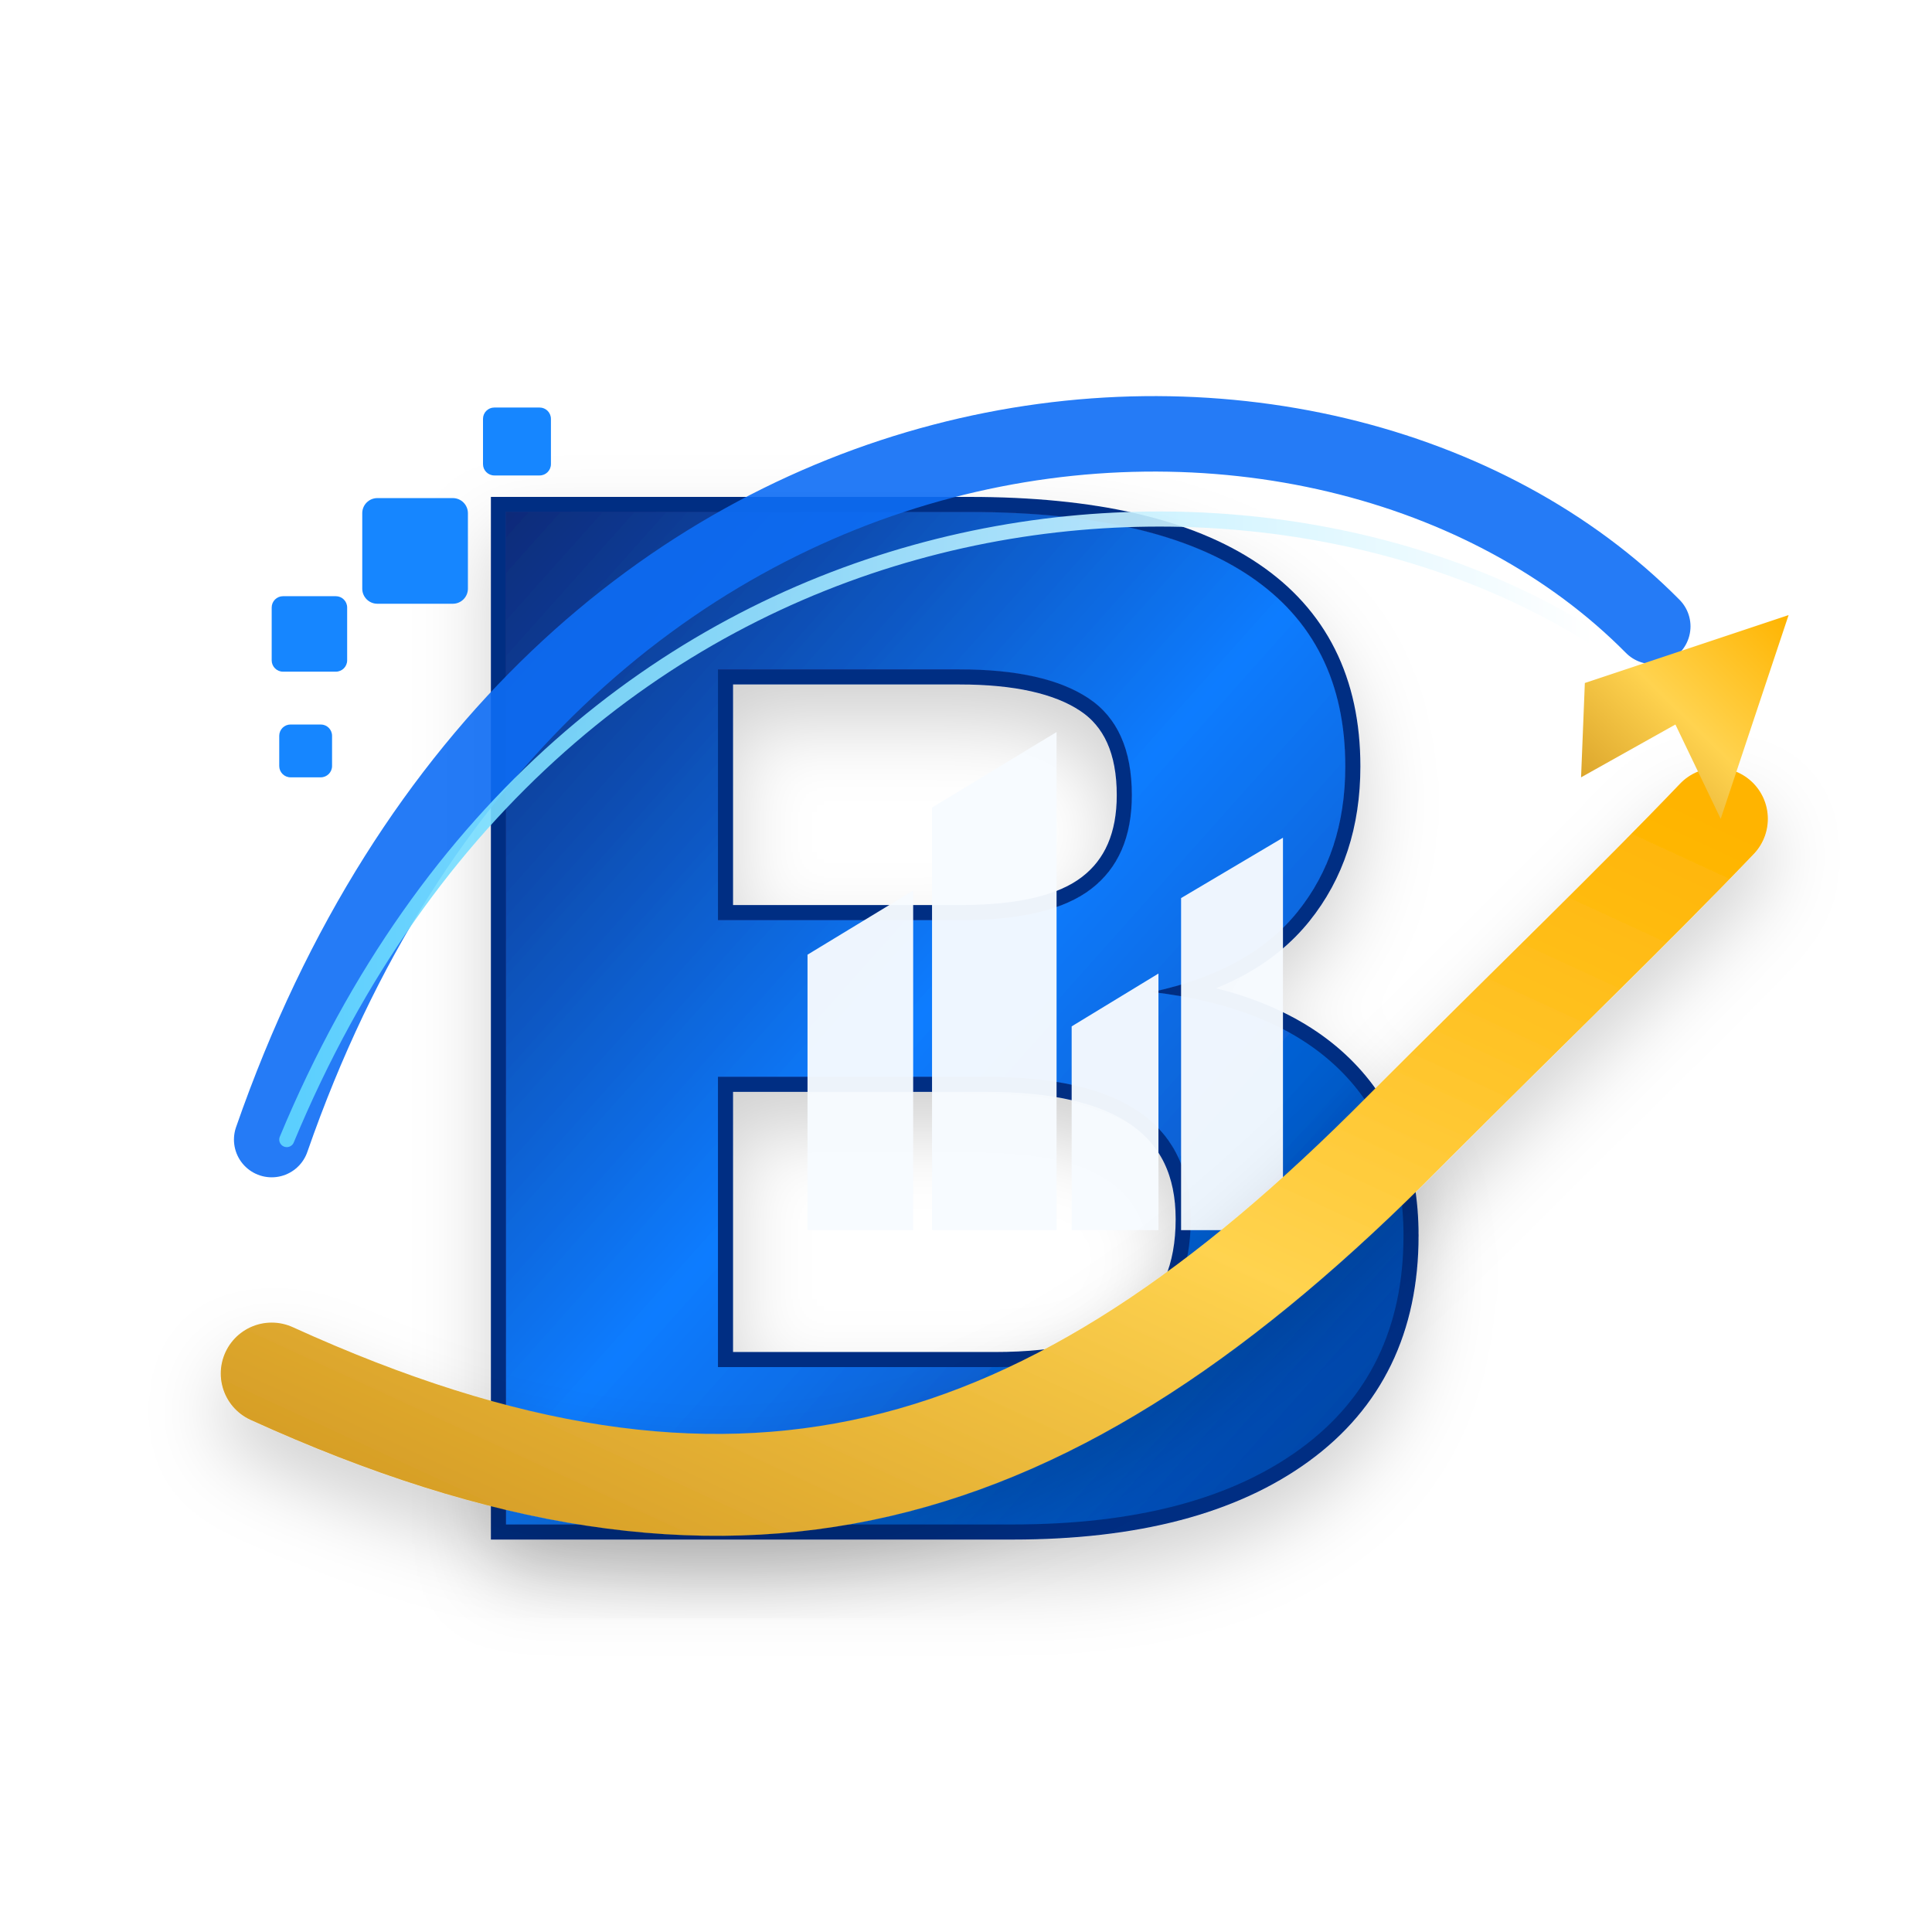
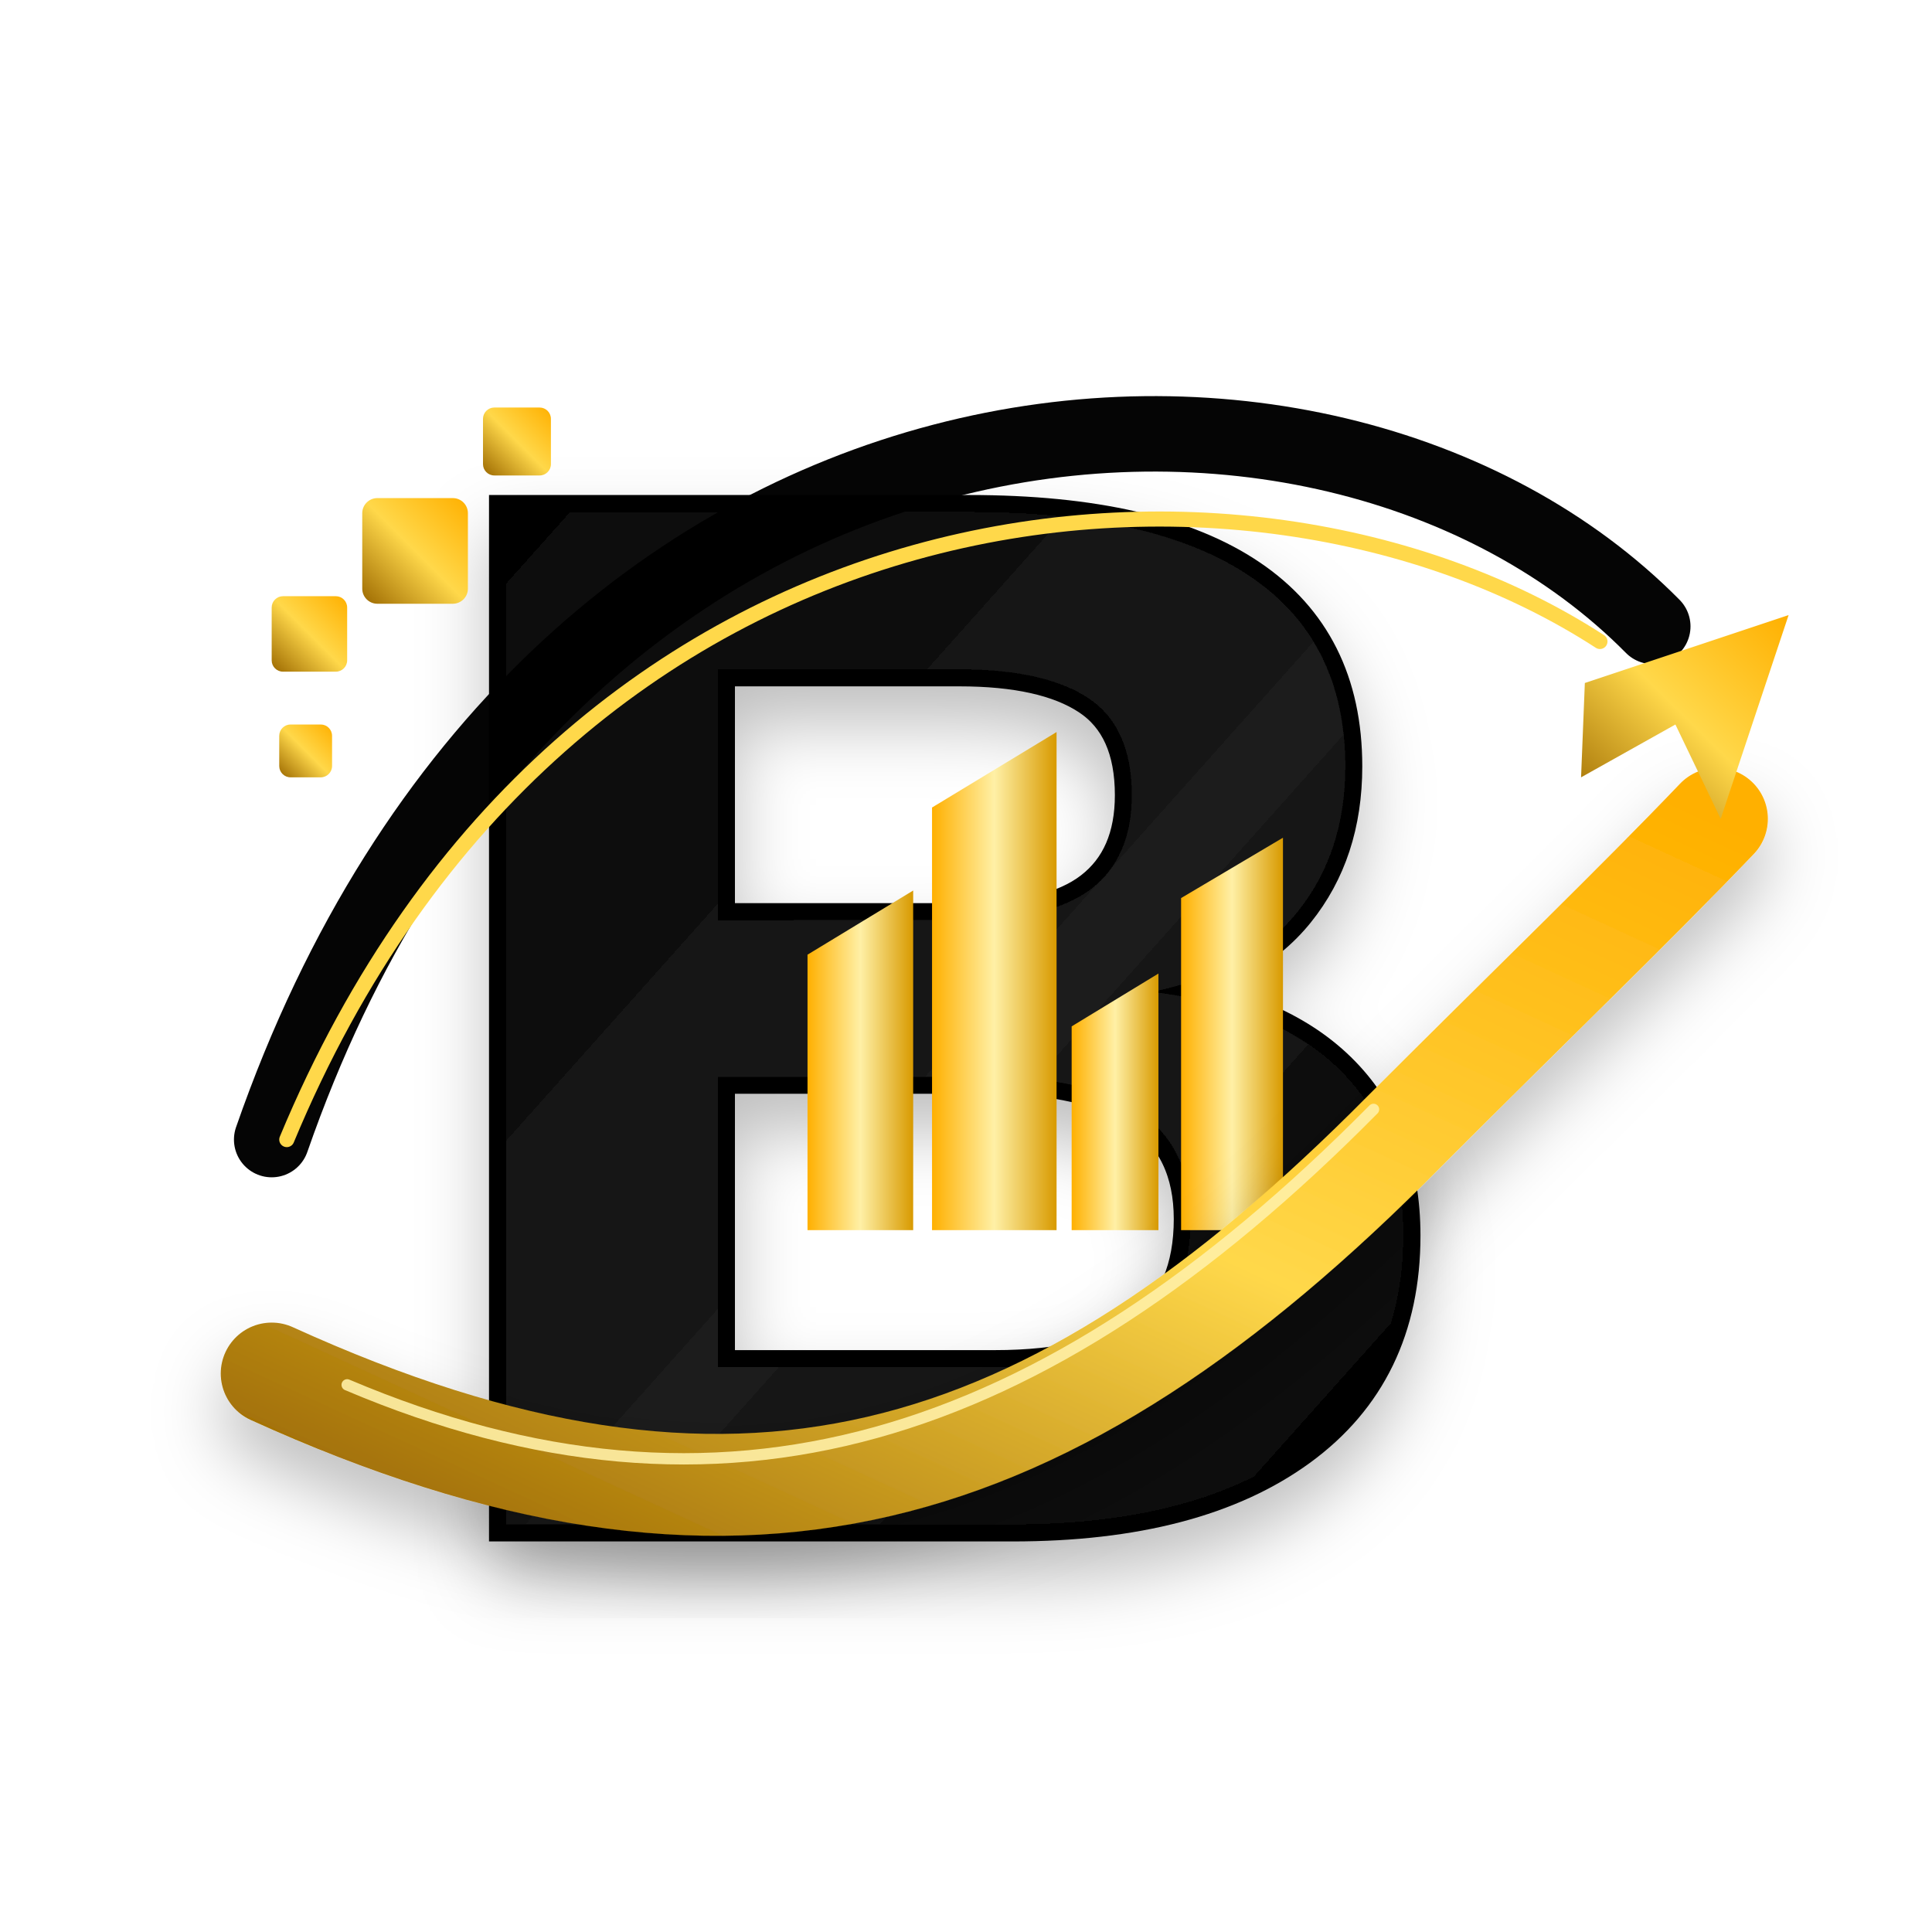
<svg xmlns="http://www.w3.org/2000/svg" viewBox="0 0 512 512" width="512" height="512" role="img" aria-labelledby="title">
  <defs>
-     <linearGradient id="blue" x1="0" y1="0" x2="1" y2="1">
-       <stop offset="0" stop-color="#102a78" />
-       <stop offset=".48" stop-color="#0b7cff" />
-       <stop offset="1" stop-color="#003b98" />
+     <linearGradient id="black" x1="0" y1="0" x2="1" y2="1">
+       <stop offset="0" stop-color="#050505" />
+       <stop offset=".55" stop-color="#1b1b1b" />
+       <stop offset="1" stop-color="#000000" />
    </linearGradient>
    <linearGradient id="gold" x1="0" y1="1" x2="1" y2="0">
-       <stop offset="0" stop-color="#d39a23" />
-       <stop offset=".5" stop-color="#ffd34f" />
-       <stop offset="1" stop-color="#ffb400" />
+       <stop offset="0" stop-color="#9c6900" />
+       <stop offset=".5" stop-color="#ffd84a" />
+       <stop offset="1" stop-color="#ffb000" />
    </linearGradient>
-     <linearGradient id="shine" x1="0" y1="0" x2="1" y2="0">
-       <stop offset="0" stop-color="#61d8ff" />
-       <stop offset="1" stop-color="#ffffff" />
+     <linearGradient id="goldShine" x1="0" y1="0" x2="1" y2="0">
+       <stop offset="0" stop-color="#ffb000" />
+       <stop offset=".5" stop-color="#fff0a6" />
+       <stop offset="1" stop-color="#d89a00" />
    </linearGradient>
    <filter id="shadow" x="-20%" y="-20%" width="140%" height="140%">
-       <feDropShadow dx="0" dy="10" stdDeviation="10" flood-opacity=".18" />
+       <feDropShadow dx="0" dy="10" stdDeviation="9" flood-opacity=".25" />
    </filter>
  </defs>
-   <text x="108" y="404" font-family="Arial, Helvetica, sans-serif" font-size="390" font-weight="900" fill="url(#blue)" stroke="#062f83" stroke-width="8" paint-order="stroke" filter="url(#shadow)">B</text>
-   <g fill="#f7fbff" opacity=".96">
+   <text x="108" y="404" font-family="Arial, Helvetica, sans-serif" font-size="390" font-weight="900" fill="url(#black)" stroke="#000" stroke-width="9" paint-order="stroke" filter="url(#shadow)">B</text>
+   <g fill="url(#goldShine)">
    <path d="M214 326V253l28-17v90Z" />
    <path d="M247 326V214l33-20v132Z" />
    <path d="M284 326V272l23-14v68Z" />
    <path d="M313 326V238l27-16v104Z" />
  </g>
-   <g fill="#1686ff">
+   <g fill="url(#gold)">
    <rect x="72" y="158" width="20" height="20" rx="3" />
    <rect x="96" y="132" width="28" height="28" rx="4" />
    <rect x="128" y="108" width="18" height="18" rx="3" />
    <rect x="74" y="192" width="14" height="14" rx="3" />
  </g>
-   <path d="M72 302C145 92 351 78 438 166" fill="none" stroke="#0d6df5" stroke-width="20" stroke-linecap="round" opacity=".9" />
-   <path d="M76 302C150 124 330 109 424 170" fill="none" stroke="url(#shine)" stroke-width="4" stroke-linecap="round" opacity=".9" />
+   <path d="M72 302C145 92 351 78 438 166" fill="none" stroke="#000" stroke-width="20" stroke-linecap="round" opacity=".98" />
+   <path d="M76 302C150 124 330 109 424 170" fill="none" stroke="#ffd84a" stroke-width="4" stroke-linecap="round" />
  <path d="M72 364C195 420 278 395 372 300c35-35 61-60 83-83" fill="none" stroke="url(#gold)" stroke-width="27" stroke-linecap="round" filter="url(#shadow)" />
  <path d="M420 181l54-18-18 54-12-25-25 14Z" fill="url(#gold)" />
+   <path d="M92 367C191 409 276 383 364 294" fill="none" stroke="#fff0a6" stroke-width="3" stroke-linecap="round" opacity=".9" />
</svg>
